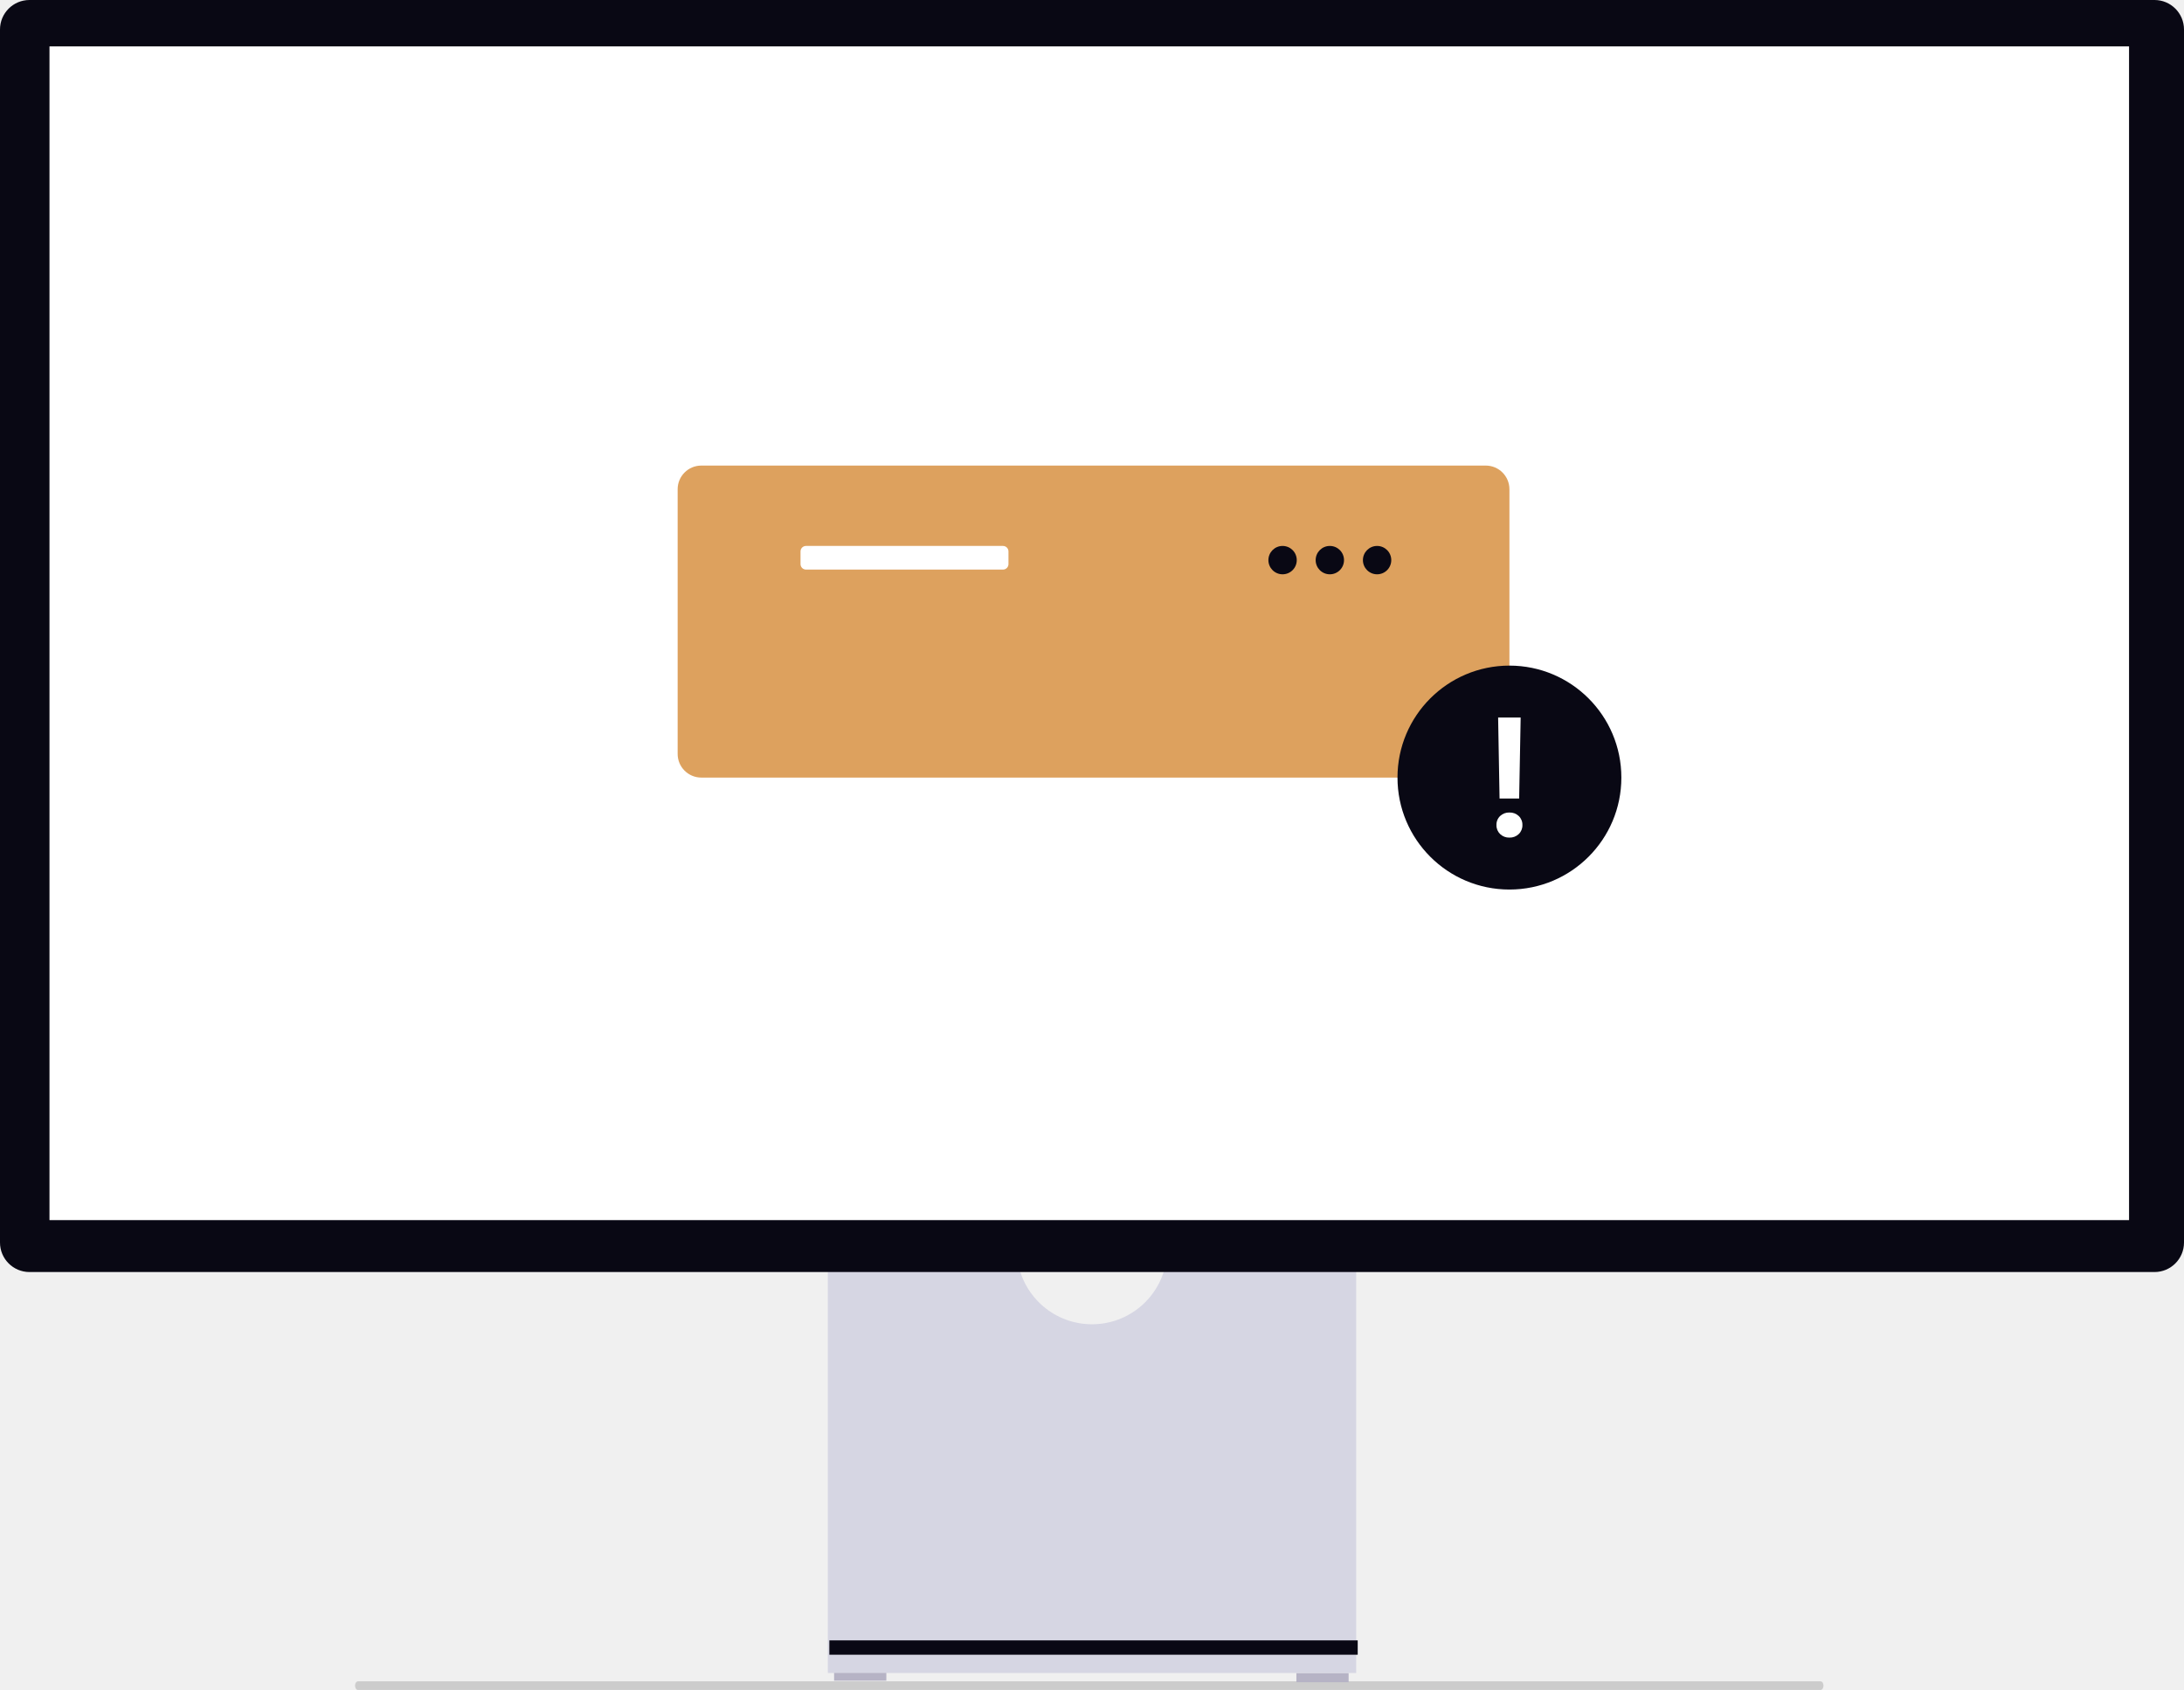
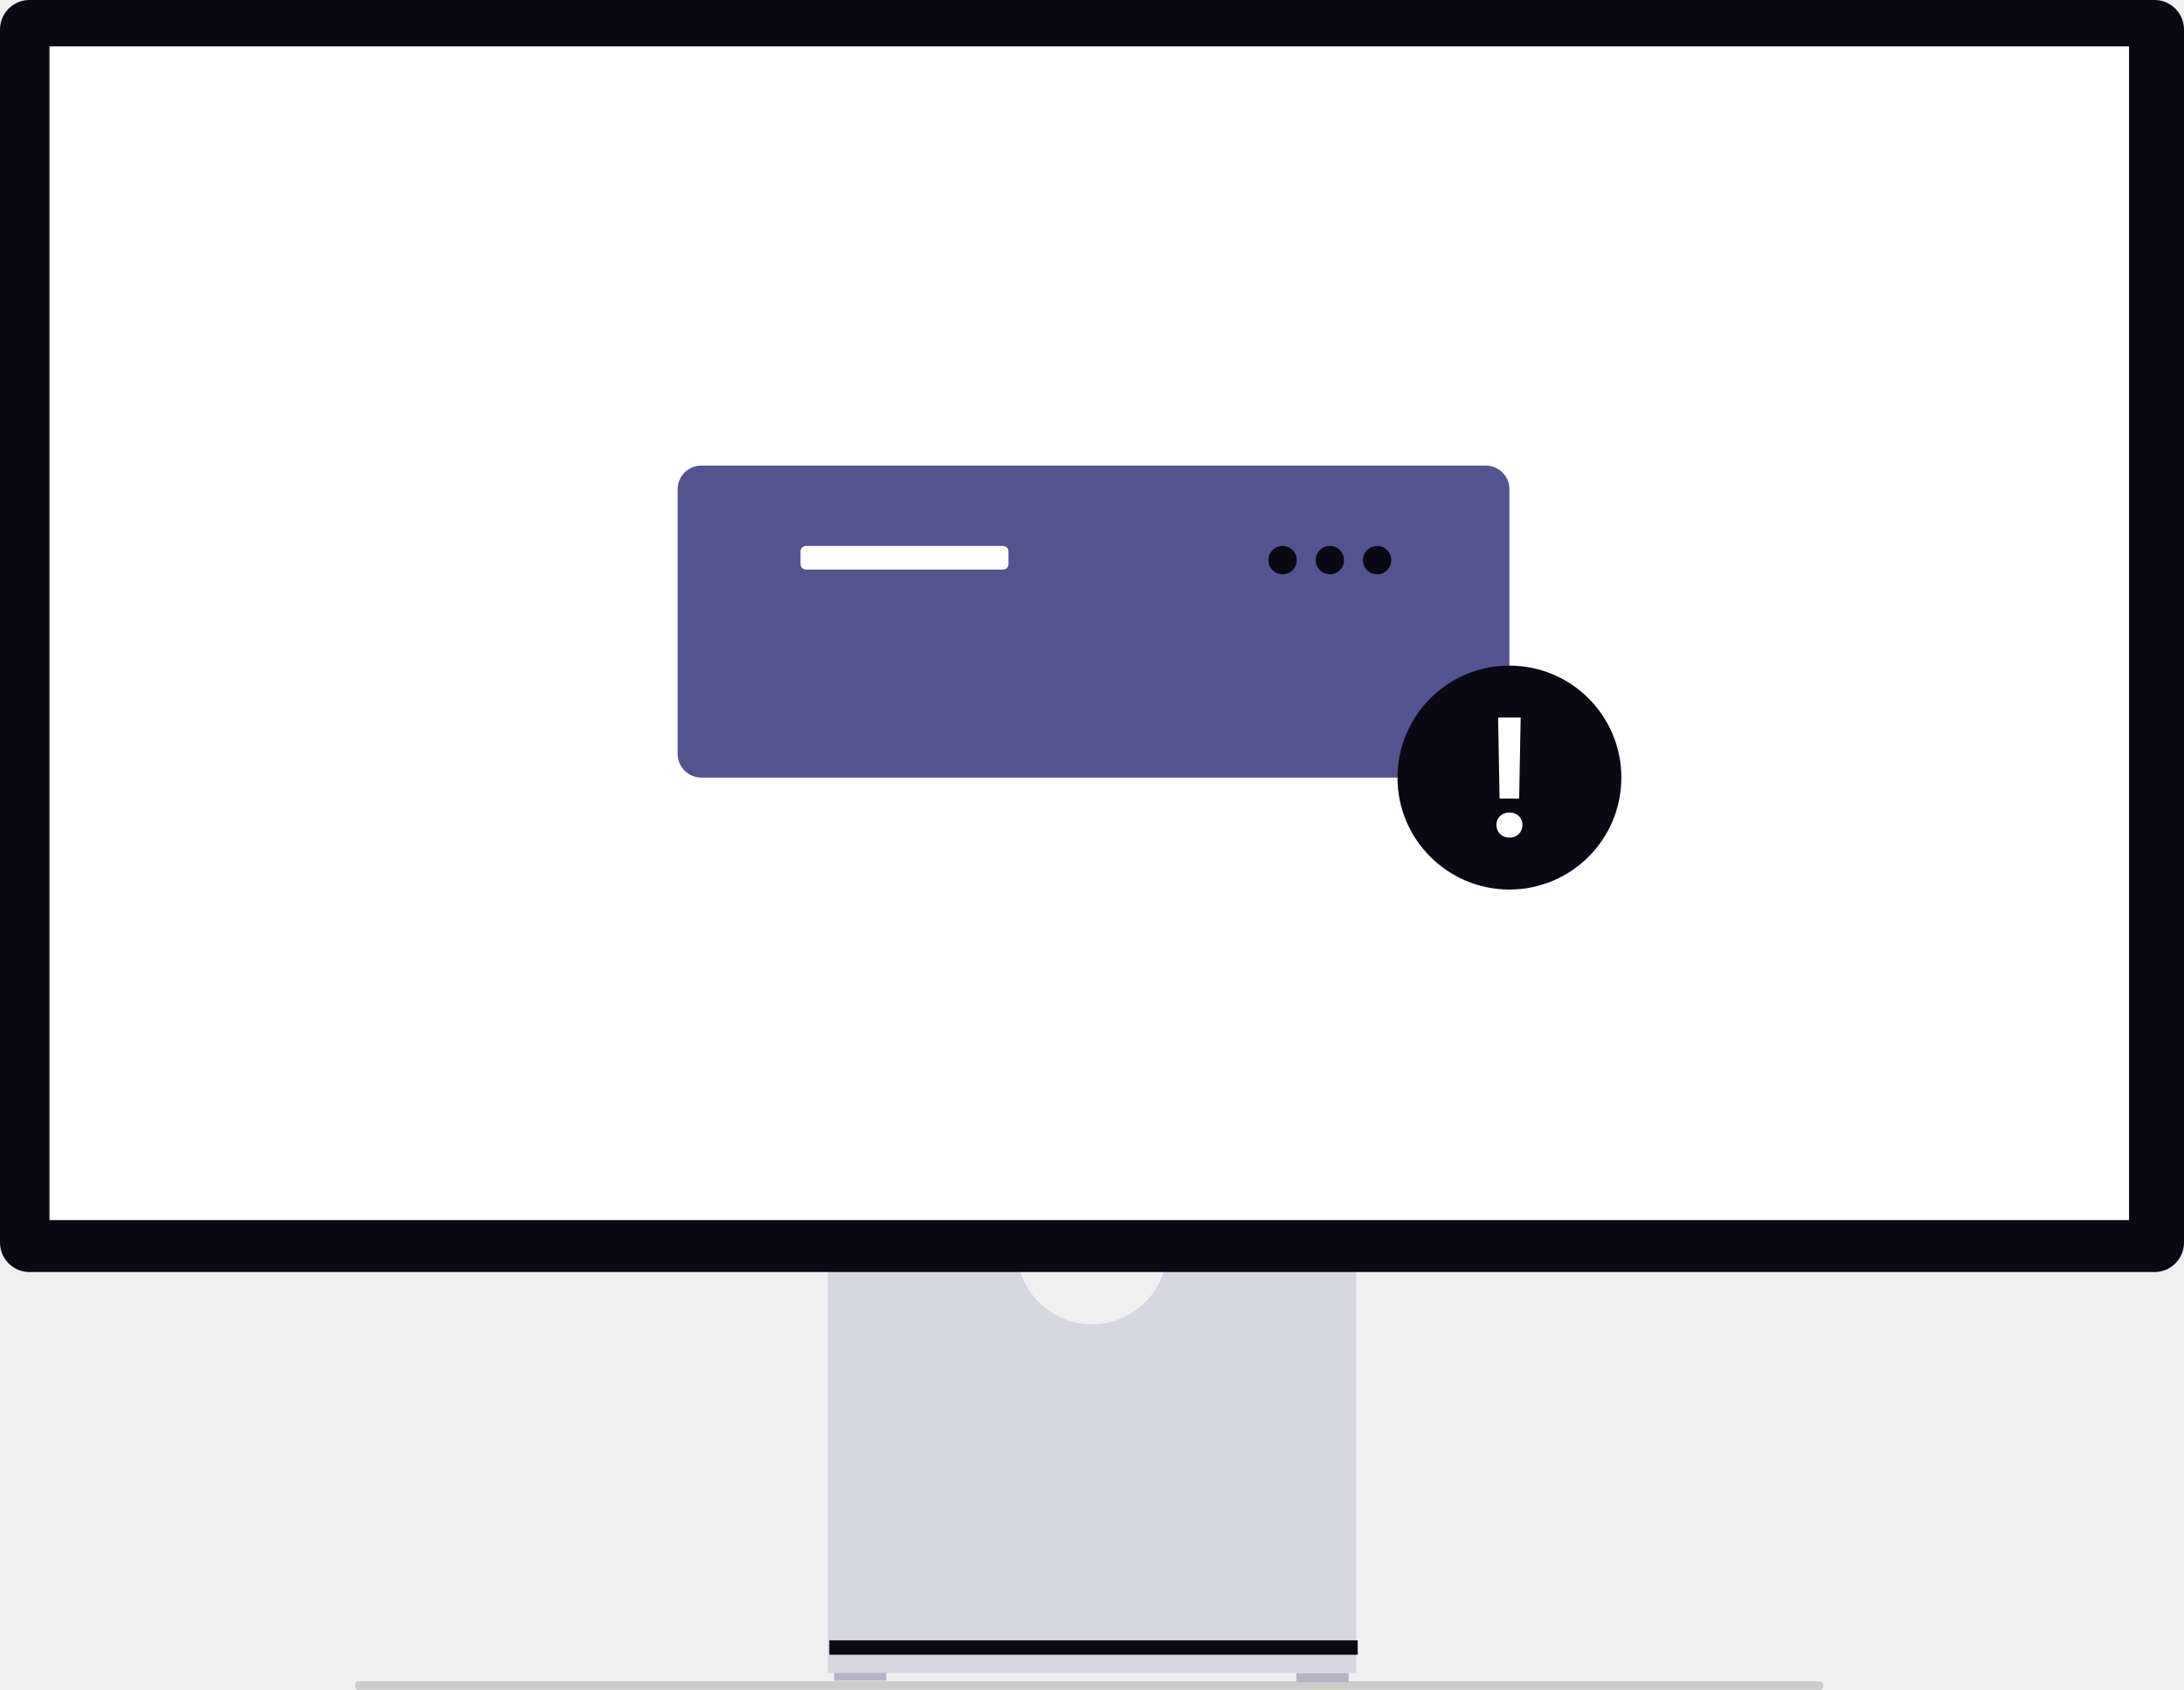
- <svg xmlns="http://www.w3.org/2000/svg" width="799.031" height="618.112" viewBox="0 0 799.031 618.112" role="img" artist="Katerina Limpitsouni" source="https://undraw.co/">
-   <g transform="translate(-893 -197)">
-     <path d="M15.18,488.763c0,.872.478,1.573,1.073,1.573h535.1c.6,0,1.073-.7,1.073-1.573s-.478-1.573-1.073-1.573H16.253C15.658,487.191,15.18,487.891,15.18,488.763Z" transform="translate(1007.711 324.776)" fill="#ccc" />
-     <rect width="19.105" height="3.371" transform="translate(1198.162 808.354)" fill="#b6b3c5" />
-     <rect width="19.105" height="3.371" transform="translate(1367.295 808.917)" fill="#b6b3c5" />
-     <path d="M352.955,370.945a27.529,27.529,0,0,1-54.321,0H229.146V521.536h193.3V370.945Z" transform="translate(966.721 287.378)" fill="#d6d6e3" />
-     <rect width="193.296" height="5.242" transform="translate(1196.43 796.983)" fill="#090814" />
-     <path d="M788.255,487.17H10.776A10.788,10.788,0,0,1,0,476.394V32.688A10.788,10.788,0,0,1,10.776,21.911H788.255a10.789,10.789,0,0,1,10.776,10.776V476.394a10.789,10.789,0,0,1-10.776,10.776Z" transform="translate(893 175.089)" fill="#090814" />
-     <rect width="760.822" height="429.297" transform="translate(911.104 213.968)" fill="#fff" />
-     <g transform="translate(20.477 16.308)">
-       <path d="M604.463,379.271H317.442a8.655,8.655,0,0,1-8.645-8.645V273.8a8.655,8.655,0,0,1,8.645-8.645H604.463a8.655,8.655,0,0,1,8.645,8.645v96.826a8.655,8.655,0,0,1-8.645,8.645Z" transform="translate(811.648 85.826)" fill="#DDA15E" />
-       <rect width="76.078" height="8.645" rx="2" transform="translate(1165.4 380.374)" fill="#fff" />
-       <ellipse cx="5.187" cy="5.187" rx="5.187" ry="5.187" transform="translate(1336.576 380.374)" fill="#090814" />
-       <ellipse cx="5.187" cy="5.187" rx="5.187" ry="5.187" transform="translate(1353.865 380.374)" fill="#090814" />
-       <ellipse cx="5.187" cy="5.187" rx="5.187" ry="5.187" transform="translate(1371.156 380.374)" fill="#090814" />
-     </g>
-     <ellipse cx="40.952" cy="40.952" rx="40.952" ry="40.952" transform="translate(1404.281 440.452)" fill="#090814" />
-     <path d="M10.863-57.7l-.524-29.6h8.246l-.554,29.6Zm3.613,14.307a4.7,4.7,0,0,1-3.409-1.3,4.368,4.368,0,0,1-1.34-3.278,4.39,4.39,0,0,1,1.34-3.322,4.732,4.732,0,0,1,3.409-1.282,4.732,4.732,0,0,1,3.409,1.282,4.39,4.39,0,0,1,1.34,3.322,4.368,4.368,0,0,1-1.34,3.278A4.7,4.7,0,0,1,14.476-43.394Z" transform="translate(1430.76 546.754)" fill="#fff" />
+ <svg xmlns="http://www.w3.org/2000/svg" width="799.031" height="618.112" viewBox="0 0 799.031 618.112" role="img" artist="Katerina Limpitsouni" source="https://undraw.co/" version="1.1" id="svg8">
+   <defs id="defs8" />
+   <g id="g8">
+     <path d="m 129.891,616.539 c 0,0.872 0.478,1.573 1.073,1.573 h 535.1 c 0.6,0 1.073,-0.7 1.073,-1.573 0,-0.873 -0.478,-1.573 -1.073,-1.573 h -535.1 c -0.595,10e-4 -1.073,0.701 -1.073,1.573 z" fill="#cccccc" id="path1" />
+     <rect width="19.105" height="3.371" fill="#b6b3c5" id="rect1" x="305.162" y="611.354" />
+     <rect width="19.105" height="3.371" fill="#b6b3c5" id="rect2" x="474.295" y="611.917" />
+     <path d="m 426.676,461.323 a 27.529,27.529 0 0 1 -54.321,0 h -69.488 v 150.591 h 193.3 V 461.323 Z" fill="#d6d6e3" id="path2" />
+     <rect width="193.296" height="5.242" fill="#090814" id="rect3" x="303.43" y="599.983" />
+     <path d="M 788.255,465.259 H 10.776 A 10.788,10.788 0 0 1 0,454.483 V 10.777 A 10.788,10.788 0 0 1 10.776,0 h 777.479 a 10.789,10.789 0 0 1 10.776,10.776 v 443.707 a 10.789,10.789 0 0 1 -10.776,10.776 z" fill="#090814" id="path3" />
+     <rect width="760.822" height="429.297" fill="#ffffff" id="rect4" x="18.104" y="16.968" />
+     <path d="M 543.588,284.405 H 256.567 a 8.655,8.655 0 0 1 -8.645,-8.645 v -96.826 a 8.655,8.655 0 0 1 8.645,-8.645 h 287.021 a 8.655,8.655 0 0 1 8.645,8.645 v 96.826 a 8.655,8.655 0 0 1 -8.645,8.645 z" fill="#dda15e" id="path4" style="fill:#53538f;fill-opacity:1" />
+     <rect width="76.078" height="8.645" rx="2" fill="#ffffff" id="rect5" x="292.877" y="199.682" />
+     <circle cx="469.24" cy="204.869" fill="#090814" id="ellipse5" r="5.187" />
+     <circle cx="486.529" cy="204.869" fill="#090814" id="ellipse6" r="5.187" />
+     <circle cx="503.82" cy="204.869" fill="#090814" id="ellipse7" r="5.187" />
+     <circle cx="552.233" cy="284.404" fill="#090814" id="ellipse8" r="40.952" />
+     <path d="m 548.623,292.054 -0.524,-29.6 h 8.246 l -0.554,29.6 z m 3.613,14.307 a 4.7,4.7 0 0 1 -3.409,-1.3 4.368,4.368 0 0 1 -1.34,-3.278 4.39,4.39 0 0 1 1.34,-3.322 4.732,4.732 0 0 1 3.409,-1.282 4.732,4.732 0 0 1 3.409,1.282 4.39,4.39 0 0 1 1.34,3.322 4.368,4.368 0 0 1 -1.34,3.278 4.7,4.7 0 0 1 -3.409,1.299 z" fill="#ffffff" id="path8" />
  </g>
</svg>
